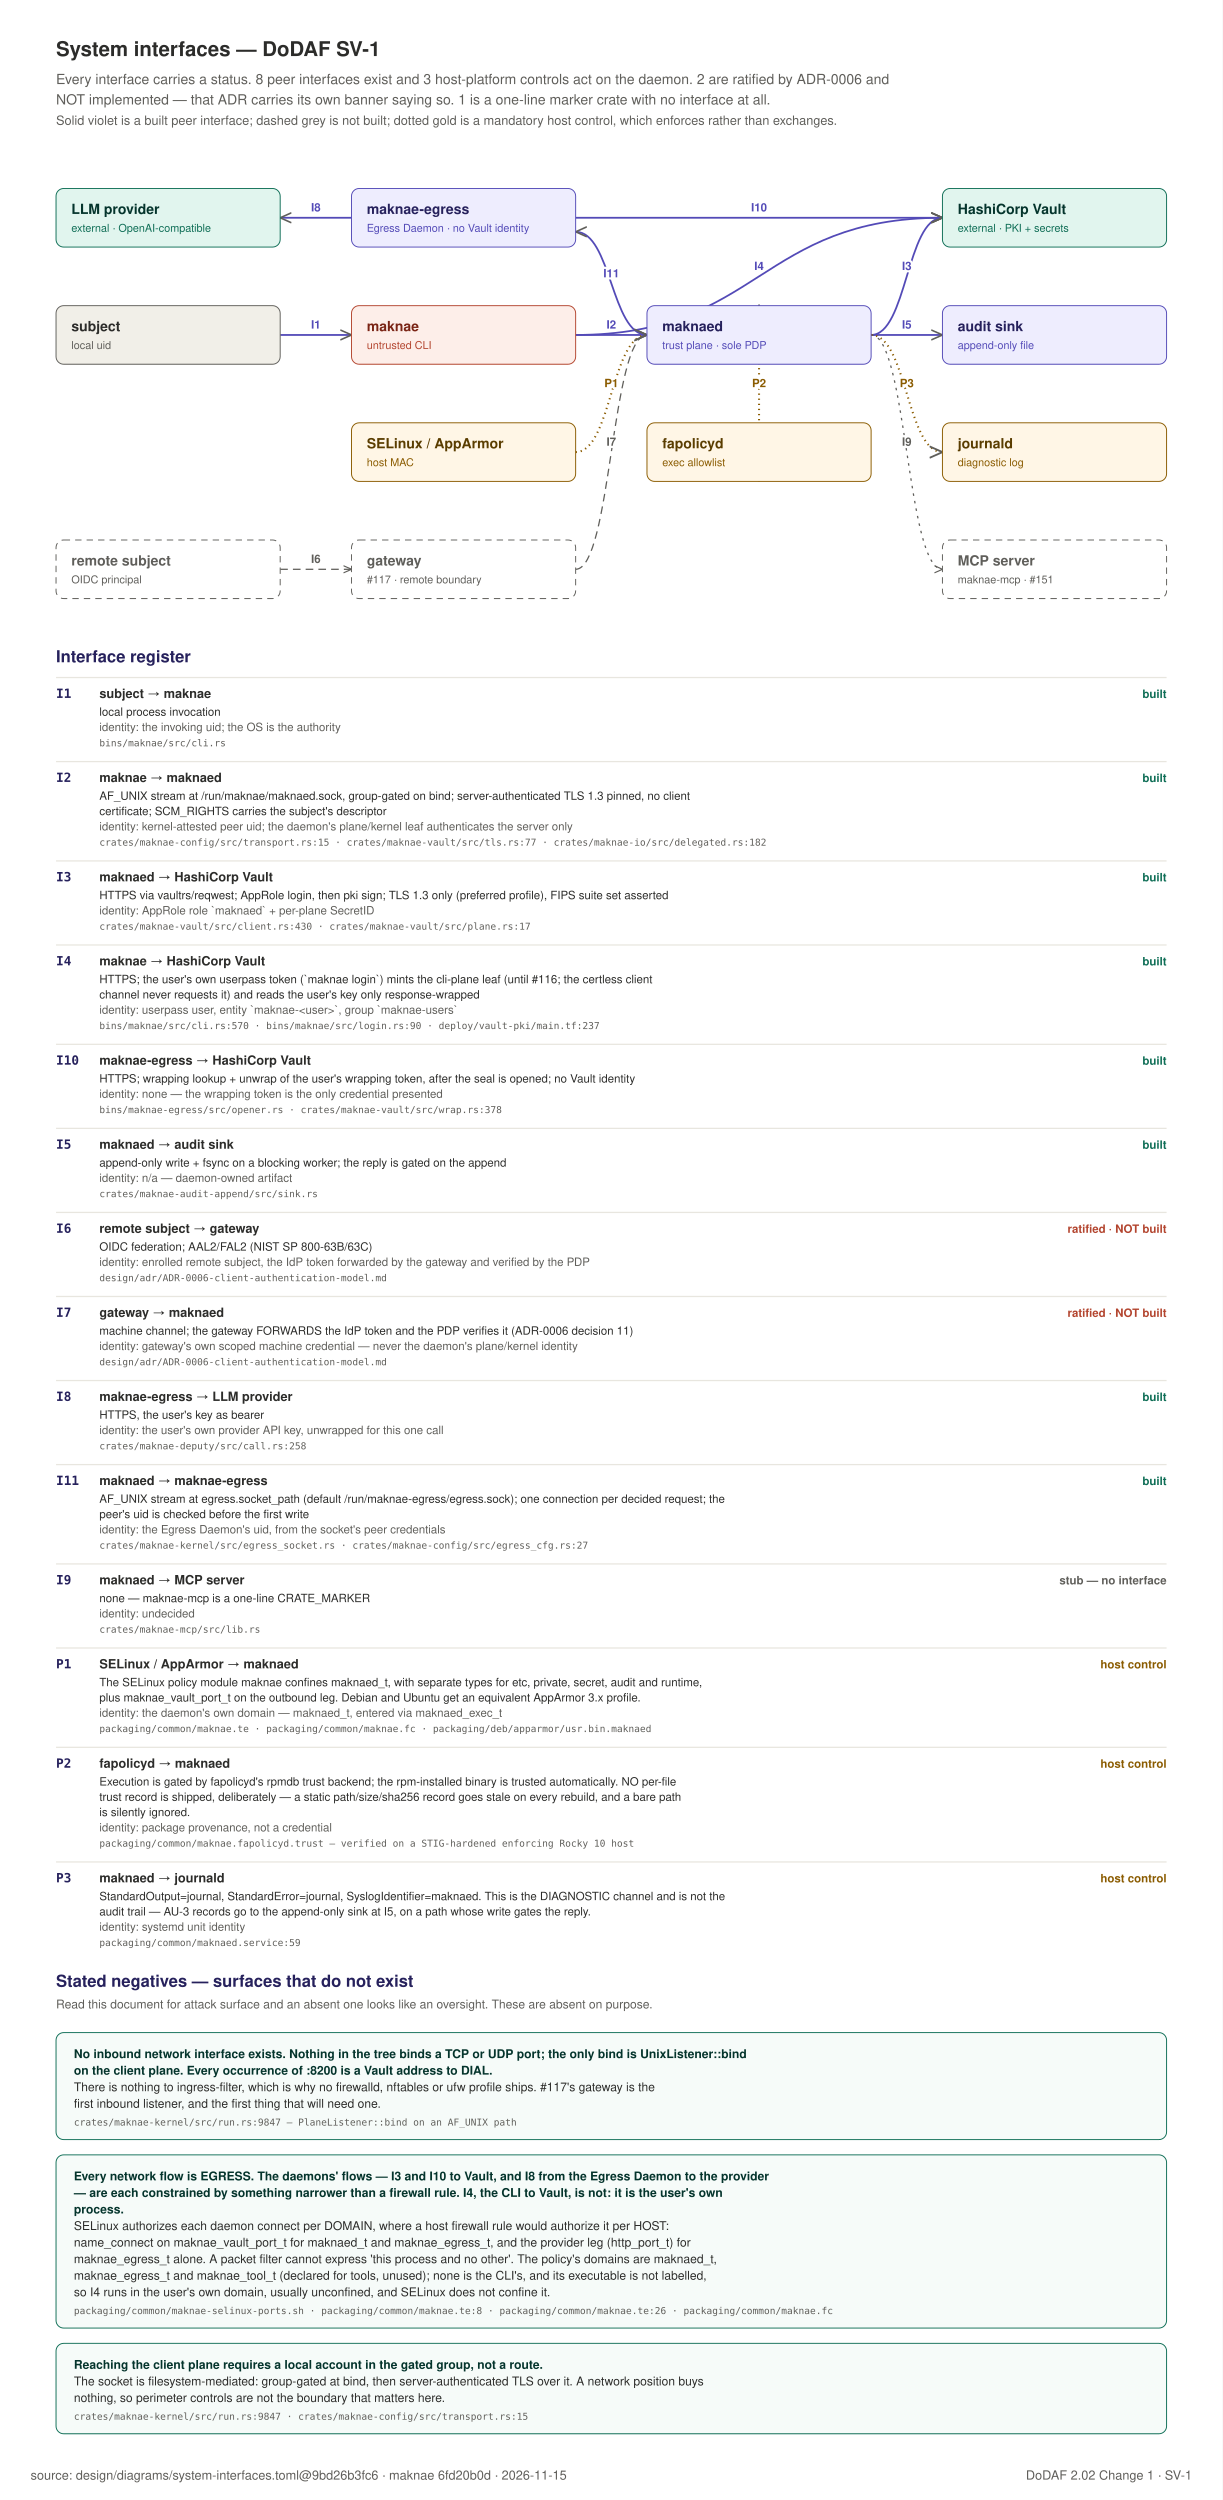
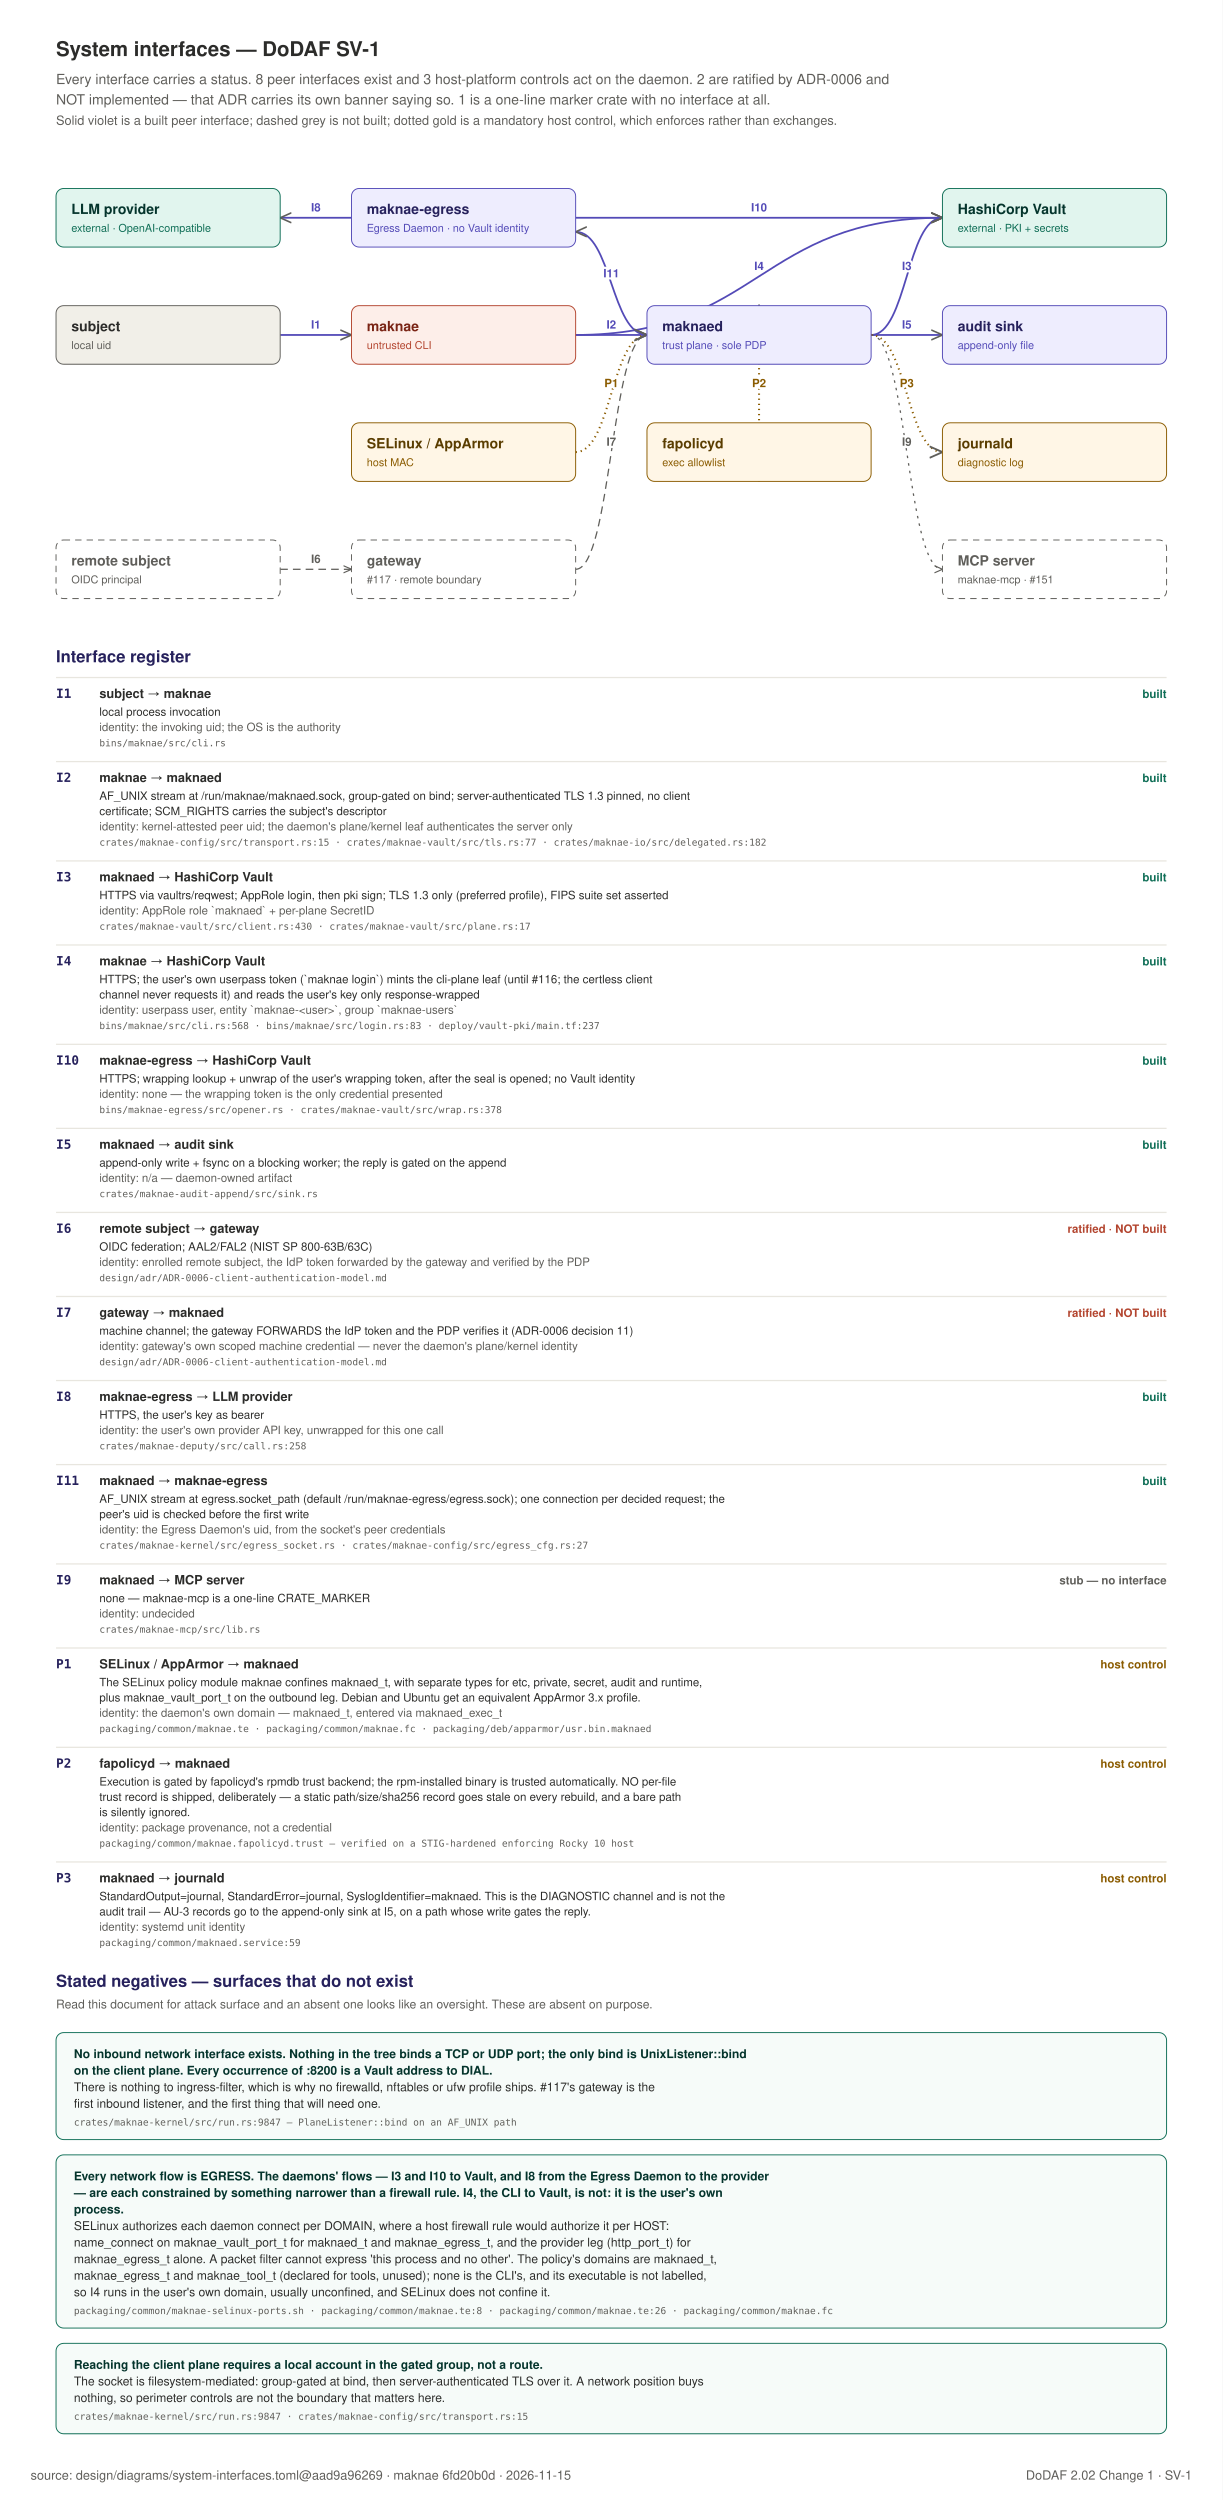
<svg xmlns="http://www.w3.org/2000/svg" width="960" height="1963" viewBox="0 0 960 1963" role="img">
  <rect x="0" y="0" width="960" height="1963" fill="#FFFFFF" />
  <text x="44" y="44" text-anchor="start" font-family="Helvetica, Arial, sans-serif" font-size="16" font-weight="600" fill="#2C2C2A">System interfaces — DoDAF SV-1</text>
  <text x="44" y="66" text-anchor="start" font-family="Helvetica, Arial, sans-serif" font-size="11" font-weight="400" fill="#5F5E5A">Every interface carries a status. 8 peer interfaces exist and 3 host-platform controls act on the daemon. 2 are ratified by ADR-0006 and</text>
  <text x="44" y="82" text-anchor="start" font-family="Helvetica, Arial, sans-serif" font-size="11" font-weight="400" fill="#5F5E5A">NOT implemented — that ADR carries its own banner saying so. 1 is a one-line marker crate with no interface at all.</text>
  <text x="44" y="98" text-anchor="start" font-family="Helvetica, Arial, sans-serif" font-size="10" font-weight="400" fill="#5F5E5A">Solid violet is a built peer interface; dashed grey is not built; dotted gold is a mandatory host control, which enforces rather than exchanges.</text>
  <defs>
    <marker id="if" viewBox="0 0 10 10" refX="9" refY="5" markerWidth="7" markerHeight="7" orient="auto-start-reverse">
      <path d="M 0 1 L 9 5 L 0 9" fill="none" stroke="#5F5E5A" stroke-width="1.3" />
    </marker>
  </defs>
  <path d="M 220 263 C 248 263 248 263 276 263" fill="none" stroke="#534AB7" stroke-width="1.4" marker-end="url(#if)" />
  <text x="248.0" y="258.0" text-anchor="middle" font-family="Helvetica, Arial, sans-serif" font-size="9" font-weight="700" fill="#534AB7" stroke="#FFFFFF" stroke-width="3.5" paint-order="stroke" stroke-linejoin="round">I1</text>
  <path d="M 452 263 C 480 263 480 263 508 263" fill="none" stroke="#534AB7" stroke-width="1.4" marker-end="url(#if)" />
  <text x="480.0" y="258.0" text-anchor="middle" font-family="Helvetica, Arial, sans-serif" font-size="9" font-weight="700" fill="#534AB7" stroke="#FFFFFF" stroke-width="3.5" paint-order="stroke" stroke-linejoin="round">I2</text>
  <path d="M 684 263 C 712 263 712 171 740 171" fill="none" stroke="#534AB7" stroke-width="1.4" marker-end="url(#if)" />
  <text x="712.0" y="212.0" text-anchor="middle" font-family="Helvetica, Arial, sans-serif" font-size="9" font-weight="700" fill="#534AB7" stroke="#FFFFFF" stroke-width="3.5" paint-order="stroke" stroke-linejoin="round">I3</text>
  <path d="M 452 263 C 596 263 596 171 740 171" fill="none" stroke="#534AB7" stroke-width="1.4" marker-end="url(#if)" />
  <text x="596.0" y="212.0" text-anchor="middle" font-family="Helvetica, Arial, sans-serif" font-size="9" font-weight="700" fill="#534AB7" stroke="#FFFFFF" stroke-width="3.5" paint-order="stroke" stroke-linejoin="round">I4</text>
  <path d="M 452 171 C 596 171 596 171 740 171" fill="none" stroke="#534AB7" stroke-width="1.4" marker-end="url(#if)" />
  <text x="596.0" y="166.0" text-anchor="middle" font-family="Helvetica, Arial, sans-serif" font-size="9" font-weight="700" fill="#534AB7" stroke="#FFFFFF" stroke-width="3.5" paint-order="stroke" stroke-linejoin="round">I10</text>
  <path d="M 684 263 C 712 263 712 263 740 263" fill="none" stroke="#534AB7" stroke-width="1.4" marker-end="url(#if)" />
  <text x="712.0" y="258.0" text-anchor="middle" font-family="Helvetica, Arial, sans-serif" font-size="9" font-weight="700" fill="#534AB7" stroke="#FFFFFF" stroke-width="3.5" paint-order="stroke" stroke-linejoin="round">I5</text>
  <path d="M 220 447 C 248 447 248 447 276 447" fill="none" stroke="#5F5E5A" stroke-width="1" stroke-dasharray="6 4" marker-end="url(#if)" />
  <text x="248.0" y="442.0" text-anchor="middle" font-family="Helvetica, Arial, sans-serif" font-size="9" font-weight="700" fill="#5F5E5A" stroke="#FFFFFF" stroke-width="3.5" paint-order="stroke" stroke-linejoin="round">I6</text>
  <path d="M 452 447 C 480 447 480 263 508 263" fill="none" stroke="#5F5E5A" stroke-width="1" stroke-dasharray="6 4" marker-end="url(#if)" />
  <text x="480.0" y="350.0" text-anchor="middle" font-family="Helvetica, Arial, sans-serif" font-size="9" font-weight="700" fill="#5F5E5A" stroke="#FFFFFF" stroke-width="3.5" paint-order="stroke" stroke-linejoin="round">I7</text>
  <path d="M 276 171 C 248 171 248 171 220 171" fill="none" stroke="#534AB7" stroke-width="1.4" marker-end="url(#if)" />
  <text x="248.0" y="166.0" text-anchor="middle" font-family="Helvetica, Arial, sans-serif" font-size="9" font-weight="700" fill="#534AB7" stroke="#FFFFFF" stroke-width="3.5" paint-order="stroke" stroke-linejoin="round">I8</text>
  <path d="M 508 263 C 480 263 480 182 452 182" fill="none" stroke="#534AB7" stroke-width="1.4" marker-end="url(#if)" />
  <text x="480.0" y="217.75" text-anchor="middle" font-family="Helvetica, Arial, sans-serif" font-size="9" font-weight="700" fill="#534AB7" stroke="#FFFFFF" stroke-width="3.5" paint-order="stroke" stroke-linejoin="round">I11</text>
  <path d="M 684 263 C 712 263 712 447 740 447" fill="none" stroke="#5F5E5A" stroke-width="1" stroke-dasharray="2 4" marker-end="url(#if)" />
  <text x="712.0" y="350.0" text-anchor="middle" font-family="Helvetica, Arial, sans-serif" font-size="9" font-weight="700" fill="#5F5E5A" stroke="#FFFFFF" stroke-width="3.5" paint-order="stroke" stroke-linejoin="round">I9</text>
  <path d="M 452 355 C 480 355 480 263 508 263" fill="none" stroke="#8A5B00" stroke-width="1.6" stroke-dasharray="1 3" marker-end="url(#if)" />
  <text x="480.0" y="304.0" text-anchor="middle" font-family="Helvetica, Arial, sans-serif" font-size="9" font-weight="700" fill="#8A5B00" stroke="#FFFFFF" stroke-width="3.5" paint-order="stroke" stroke-linejoin="round">P1</text>
  <path d="M 596 378 C 596 378 596 240 596 240" fill="none" stroke="#8A5B00" stroke-width="1.6" stroke-dasharray="1 3" marker-end="url(#if)" />
  <text x="596.0" y="304.0" text-anchor="middle" font-family="Helvetica, Arial, sans-serif" font-size="9" font-weight="700" fill="#8A5B00" stroke="#FFFFFF" stroke-width="3.5" paint-order="stroke" stroke-linejoin="round">P2</text>
  <path d="M 684 263 C 712 263 712 355 740 355" fill="none" stroke="#8A5B00" stroke-width="1.6" stroke-dasharray="1 3" marker-end="url(#if)" />
  <text x="712.0" y="304.0" text-anchor="middle" font-family="Helvetica, Arial, sans-serif" font-size="9" font-weight="700" fill="#8A5B00" stroke="#FFFFFF" stroke-width="3.5" paint-order="stroke" stroke-linejoin="round">P3</text>
  <rect x="44" y="240" width="176" height="46" rx="6" fill="#F1EFE8" stroke="#5F5E5A" stroke-width="0.75" />
  <text x="56" y="260" text-anchor="start" font-family="Helvetica, Arial, sans-serif" font-size="11" font-weight="600" fill="#2C2C2A">subject</text>
  <text x="56" y="274" text-anchor="start" font-family="Helvetica, Arial, sans-serif" font-size="8.5" font-weight="400" fill="#5F5E5A">local uid</text>
  <rect x="276" y="240" width="176" height="46" rx="6" fill="#FDEEE9" stroke="#B3452F" stroke-width="0.75" />
  <text x="288" y="260" text-anchor="start" font-family="Helvetica, Arial, sans-serif" font-size="11" font-weight="600" fill="#7A2415">maknae</text>
  <text x="288" y="274" text-anchor="start" font-family="Helvetica, Arial, sans-serif" font-size="8.5" font-weight="400" fill="#B3452F">untrusted CLI</text>
  <rect x="508" y="240" width="176" height="46" rx="6" fill="#EEEDFE" stroke="#534AB7" stroke-width="0.75" />
  <text x="520" y="260" text-anchor="start" font-family="Helvetica, Arial, sans-serif" font-size="11" font-weight="600" fill="#26215C">maknaed</text>
  <text x="520" y="274" text-anchor="start" font-family="Helvetica, Arial, sans-serif" font-size="8.5" font-weight="400" fill="#534AB7">trust plane · sole PDP</text>
  <rect x="740" y="148" width="176" height="46" rx="6" fill="#E1F5EE" stroke="#0F6E56" stroke-width="0.75" />
  <text x="752" y="168" text-anchor="start" font-family="Helvetica, Arial, sans-serif" font-size="11" font-weight="600" fill="#04342C">HashiCorp Vault</text>
  <text x="752" y="182" text-anchor="start" font-family="Helvetica, Arial, sans-serif" font-size="8.5" font-weight="400" fill="#0F6E56">external · PKI + secrets</text>
  <rect x="276" y="148" width="176" height="46" rx="6" fill="#EEEDFE" stroke="#534AB7" stroke-width="0.75" />
  <text x="288" y="168" text-anchor="start" font-family="Helvetica, Arial, sans-serif" font-size="11" font-weight="600" fill="#26215C">maknae-egress</text>
  <text x="288" y="182" text-anchor="start" font-family="Helvetica, Arial, sans-serif" font-size="8.5" font-weight="400" fill="#534AB7">Egress Daemon · no Vault identity</text>
  <rect x="740" y="240" width="176" height="46" rx="6" fill="#EEEDFE" stroke="#534AB7" stroke-width="0.75" />
  <text x="752" y="260" text-anchor="start" font-family="Helvetica, Arial, sans-serif" font-size="11" font-weight="600" fill="#26215C">audit sink</text>
  <text x="752" y="274" text-anchor="start" font-family="Helvetica, Arial, sans-serif" font-size="8.5" font-weight="400" fill="#534AB7">append-only file</text>
  <rect x="276" y="424" width="176" height="46" rx="6" fill="#FFFFFF" stroke="#5F5E5A" stroke-width="0.75" stroke-dasharray="5 4" />
  <text x="288" y="444" text-anchor="start" font-family="Helvetica, Arial, sans-serif" font-size="11" font-weight="600" fill="#5F5E5A">gateway</text>
  <text x="288" y="458" text-anchor="start" font-family="Helvetica, Arial, sans-serif" font-size="8.5" font-weight="400" fill="#5F5E5A">#117 · remote boundary</text>
  <rect x="44" y="424" width="176" height="46" rx="6" fill="#FFFFFF" stroke="#5F5E5A" stroke-width="0.75" stroke-dasharray="5 4" />
  <text x="56" y="444" text-anchor="start" font-family="Helvetica, Arial, sans-serif" font-size="11" font-weight="600" fill="#5F5E5A">remote subject</text>
  <text x="56" y="458" text-anchor="start" font-family="Helvetica, Arial, sans-serif" font-size="8.5" font-weight="400" fill="#5F5E5A">OIDC principal</text>
  <rect x="44" y="148" width="176" height="46" rx="6" fill="#E1F5EE" stroke="#0F6E56" stroke-width="0.75" />
  <text x="56" y="168" text-anchor="start" font-family="Helvetica, Arial, sans-serif" font-size="11" font-weight="600" fill="#04342C">LLM provider</text>
  <text x="56" y="182" text-anchor="start" font-family="Helvetica, Arial, sans-serif" font-size="8.5" font-weight="400" fill="#0F6E56">external · OpenAI-compatible</text>
  <rect x="740" y="424" width="176" height="46" rx="6" fill="#FFFFFF" stroke="#5F5E5A" stroke-width="0.75" stroke-dasharray="5 4" />
  <text x="752" y="444" text-anchor="start" font-family="Helvetica, Arial, sans-serif" font-size="11" font-weight="600" fill="#5F5E5A">MCP server</text>
  <text x="752" y="458" text-anchor="start" font-family="Helvetica, Arial, sans-serif" font-size="8.5" font-weight="400" fill="#5F5E5A">maknae-mcp · #151</text>
  <rect x="276" y="332" width="176" height="46" rx="6" fill="#FFF6E6" stroke="#8A5B00" stroke-width="0.75" />
  <text x="288" y="352" text-anchor="start" font-family="Helvetica, Arial, sans-serif" font-size="11" font-weight="600" fill="#5A3D00">SELinux / AppArmor</text>
  <text x="288" y="366" text-anchor="start" font-family="Helvetica, Arial, sans-serif" font-size="8.5" font-weight="400" fill="#8A5B00">host MAC</text>
  <rect x="508" y="332" width="176" height="46" rx="6" fill="#FFF6E6" stroke="#8A5B00" stroke-width="0.75" />
  <text x="520" y="352" text-anchor="start" font-family="Helvetica, Arial, sans-serif" font-size="11" font-weight="600" fill="#5A3D00">fapolicyd</text>
  <text x="520" y="366" text-anchor="start" font-family="Helvetica, Arial, sans-serif" font-size="8.5" font-weight="400" fill="#8A5B00">exec allowlist</text>
  <rect x="740" y="332" width="176" height="46" rx="6" fill="#FFF6E6" stroke="#8A5B00" stroke-width="0.75" />
  <text x="752" y="352" text-anchor="start" font-family="Helvetica, Arial, sans-serif" font-size="11" font-weight="600" fill="#5A3D00">journald</text>
  <text x="752" y="366" text-anchor="start" font-family="Helvetica, Arial, sans-serif" font-size="8.5" font-weight="400" fill="#8A5B00">diagnostic log</text>
  <text x="44" y="520" text-anchor="start" font-family="Helvetica, Arial, sans-serif" font-size="13" font-weight="600" fill="#26215C">Interface register</text>
  <line x1="44" y1="532" x2="916" y2="532" stroke="#E8E6DF" stroke-width="1" />
  <text x="44" y="548" text-anchor="start" font-family="ui-monospace, SFMono-Regular, Menlo, monospace" font-size="10" font-weight="700" fill="#26215C">I1</text>
  <text x="78" y="548" text-anchor="start" font-family="Helvetica, Arial, sans-serif" font-size="10" font-weight="600" fill="#2C2C2A">subject  →  maknae</text>
  <text x="916" y="548" text-anchor="end" font-family="Helvetica, Arial, sans-serif" font-size="9" font-weight="700" fill="#0F6E56">built</text>
  <text x="78" y="562" text-anchor="start" font-family="Helvetica, Arial, sans-serif" font-size="9" font-weight="400" fill="#2C2C2A">local process invocation</text>
  <text x="78" y="574" text-anchor="start" font-family="Helvetica, Arial, sans-serif" font-size="9" font-weight="400" fill="#5F5E5A">identity: the invoking uid; the OS is the authority</text>
  <text x="78" y="586" text-anchor="start" font-family="ui-monospace, SFMono-Regular, Menlo, monospace" font-size="7.5" font-weight="400" fill="#5F5E5A">bins/maknae/src/cli.rs</text>
  <line x1="44" y1="598" x2="916" y2="598" stroke="#E8E6DF" stroke-width="1" />
  <text x="44" y="614" text-anchor="start" font-family="ui-monospace, SFMono-Regular, Menlo, monospace" font-size="10" font-weight="700" fill="#26215C">I2</text>
  <text x="78" y="614" text-anchor="start" font-family="Helvetica, Arial, sans-serif" font-size="10" font-weight="600" fill="#2C2C2A">maknae  →  maknaed</text>
  <text x="916" y="614" text-anchor="end" font-family="Helvetica, Arial, sans-serif" font-size="9" font-weight="700" fill="#0F6E56">built</text>
  <text x="78" y="628" text-anchor="start" font-family="Helvetica, Arial, sans-serif" font-size="9" font-weight="400" fill="#2C2C2A">AF_UNIX stream at /run/maknae/maknaed.sock, group-gated on bind; server-authenticated TLS 1.3 pinned, no client</text>
  <text x="78" y="640" text-anchor="start" font-family="Helvetica, Arial, sans-serif" font-size="9" font-weight="400" fill="#2C2C2A">certificate; SCM_RIGHTS carries the subject's descriptor</text>
  <text x="78" y="652" text-anchor="start" font-family="Helvetica, Arial, sans-serif" font-size="9" font-weight="400" fill="#5F5E5A">identity: kernel-attested peer uid; the daemon's plane/kernel leaf authenticates the server only</text>
  <text x="78" y="664" text-anchor="start" font-family="ui-monospace, SFMono-Regular, Menlo, monospace" font-size="7.5" font-weight="400" fill="#5F5E5A">crates/maknae-config/src/transport.rs:15 · crates/maknae-vault/src/tls.rs:77 · crates/maknae-io/src/delegated.rs:182</text>
  <line x1="44" y1="676" x2="916" y2="676" stroke="#E8E6DF" stroke-width="1" />
  <text x="44" y="692" text-anchor="start" font-family="ui-monospace, SFMono-Regular, Menlo, monospace" font-size="10" font-weight="700" fill="#26215C">I3</text>
  <text x="78" y="692" text-anchor="start" font-family="Helvetica, Arial, sans-serif" font-size="10" font-weight="600" fill="#2C2C2A">maknaed  →  HashiCorp Vault</text>
  <text x="916" y="692" text-anchor="end" font-family="Helvetica, Arial, sans-serif" font-size="9" font-weight="700" fill="#0F6E56">built</text>
  <text x="78" y="706" text-anchor="start" font-family="Helvetica, Arial, sans-serif" font-size="9" font-weight="400" fill="#2C2C2A">HTTPS via vaultrs/reqwest; AppRole login, then pki sign; TLS 1.3 only (preferred profile), FIPS suite set asserted</text>
  <text x="78" y="718" text-anchor="start" font-family="Helvetica, Arial, sans-serif" font-size="9" font-weight="400" fill="#5F5E5A">identity: AppRole role `maknaed` + per-plane SecretID</text>
  <text x="78" y="730" text-anchor="start" font-family="ui-monospace, SFMono-Regular, Menlo, monospace" font-size="7.5" font-weight="400" fill="#5F5E5A">crates/maknae-vault/src/client.rs:430 · crates/maknae-vault/src/plane.rs:17</text>
  <line x1="44" y1="742" x2="916" y2="742" stroke="#E8E6DF" stroke-width="1" />
  <text x="44" y="758" text-anchor="start" font-family="ui-monospace, SFMono-Regular, Menlo, monospace" font-size="10" font-weight="700" fill="#26215C">I4</text>
  <text x="78" y="758" text-anchor="start" font-family="Helvetica, Arial, sans-serif" font-size="10" font-weight="600" fill="#2C2C2A">maknae  →  HashiCorp Vault</text>
  <text x="916" y="758" text-anchor="end" font-family="Helvetica, Arial, sans-serif" font-size="9" font-weight="700" fill="#0F6E56">built</text>
  <text x="78" y="772" text-anchor="start" font-family="Helvetica, Arial, sans-serif" font-size="9" font-weight="400" fill="#2C2C2A">HTTPS; the user's own userpass token (`maknae login`) mints the cli-plane leaf (until #116; the certless client</text>
  <text x="78" y="784" text-anchor="start" font-family="Helvetica, Arial, sans-serif" font-size="9" font-weight="400" fill="#2C2C2A">channel never requests it) and reads the user's key only response-wrapped</text>
  <text x="78" y="796" text-anchor="start" font-family="Helvetica, Arial, sans-serif" font-size="9" font-weight="400" fill="#5F5E5A">identity: userpass user, entity `maknae-&lt;user&gt;`, group `maknae-users`</text>
-   <text x="78" y="808" text-anchor="start" font-family="ui-monospace, SFMono-Regular, Menlo, monospace" font-size="7.5" font-weight="400" fill="#5F5E5A">bins/maknae/src/cli.rs:570 · bins/maknae/src/login.rs:90 · deploy/vault-pki/main.tf:237</text>
+   <text x="78" y="808" text-anchor="start" font-family="ui-monospace, SFMono-Regular, Menlo, monospace" font-size="7.5" font-weight="400" fill="#5F5E5A">bins/maknae/src/cli.rs:568 · bins/maknae/src/login.rs:83 · deploy/vault-pki/main.tf:237</text>
  <line x1="44" y1="820" x2="916" y2="820" stroke="#E8E6DF" stroke-width="1" />
  <text x="44" y="836" text-anchor="start" font-family="ui-monospace, SFMono-Regular, Menlo, monospace" font-size="10" font-weight="700" fill="#26215C">I10</text>
  <text x="78" y="836" text-anchor="start" font-family="Helvetica, Arial, sans-serif" font-size="10" font-weight="600" fill="#2C2C2A">maknae-egress  →  HashiCorp Vault</text>
  <text x="916" y="836" text-anchor="end" font-family="Helvetica, Arial, sans-serif" font-size="9" font-weight="700" fill="#0F6E56">built</text>
  <text x="78" y="850" text-anchor="start" font-family="Helvetica, Arial, sans-serif" font-size="9" font-weight="400" fill="#2C2C2A">HTTPS; wrapping lookup + unwrap of the user's wrapping token, after the seal is opened; no Vault identity</text>
  <text x="78" y="862" text-anchor="start" font-family="Helvetica, Arial, sans-serif" font-size="9" font-weight="400" fill="#5F5E5A">identity: none — the wrapping token is the only credential presented</text>
  <text x="78" y="874" text-anchor="start" font-family="ui-monospace, SFMono-Regular, Menlo, monospace" font-size="7.5" font-weight="400" fill="#5F5E5A">bins/maknae-egress/src/opener.rs · crates/maknae-vault/src/wrap.rs:378</text>
  <line x1="44" y1="886" x2="916" y2="886" stroke="#E8E6DF" stroke-width="1" />
  <text x="44" y="902" text-anchor="start" font-family="ui-monospace, SFMono-Regular, Menlo, monospace" font-size="10" font-weight="700" fill="#26215C">I5</text>
  <text x="78" y="902" text-anchor="start" font-family="Helvetica, Arial, sans-serif" font-size="10" font-weight="600" fill="#2C2C2A">maknaed  →  audit sink</text>
  <text x="916" y="902" text-anchor="end" font-family="Helvetica, Arial, sans-serif" font-size="9" font-weight="700" fill="#0F6E56">built</text>
  <text x="78" y="916" text-anchor="start" font-family="Helvetica, Arial, sans-serif" font-size="9" font-weight="400" fill="#2C2C2A">append-only write + fsync on a blocking worker; the reply is gated on the append</text>
  <text x="78" y="928" text-anchor="start" font-family="Helvetica, Arial, sans-serif" font-size="9" font-weight="400" fill="#5F5E5A">identity: n/a — daemon-owned artifact</text>
  <text x="78" y="940" text-anchor="start" font-family="ui-monospace, SFMono-Regular, Menlo, monospace" font-size="7.5" font-weight="400" fill="#5F5E5A">crates/maknae-audit-append/src/sink.rs</text>
  <line x1="44" y1="952" x2="916" y2="952" stroke="#E8E6DF" stroke-width="1" />
  <text x="44" y="968" text-anchor="start" font-family="ui-monospace, SFMono-Regular, Menlo, monospace" font-size="10" font-weight="700" fill="#26215C">I6</text>
  <text x="78" y="968" text-anchor="start" font-family="Helvetica, Arial, sans-serif" font-size="10" font-weight="600" fill="#2C2C2A">remote subject  →  gateway</text>
  <text x="916" y="968" text-anchor="end" font-family="Helvetica, Arial, sans-serif" font-size="9" font-weight="700" fill="#B3452F">ratified · NOT built</text>
  <text x="78" y="982" text-anchor="start" font-family="Helvetica, Arial, sans-serif" font-size="9" font-weight="400" fill="#2C2C2A">OIDC federation; AAL2/FAL2 (NIST SP 800-63B/63C)</text>
  <text x="78" y="994" text-anchor="start" font-family="Helvetica, Arial, sans-serif" font-size="9" font-weight="400" fill="#5F5E5A">identity: enrolled remote subject, the IdP token forwarded by the gateway and verified by the PDP</text>
  <text x="78" y="1006" text-anchor="start" font-family="ui-monospace, SFMono-Regular, Menlo, monospace" font-size="7.5" font-weight="400" fill="#5F5E5A">design/adr/ADR-0006-client-authentication-model.md</text>
  <line x1="44" y1="1018" x2="916" y2="1018" stroke="#E8E6DF" stroke-width="1" />
  <text x="44" y="1034" text-anchor="start" font-family="ui-monospace, SFMono-Regular, Menlo, monospace" font-size="10" font-weight="700" fill="#26215C">I7</text>
  <text x="78" y="1034" text-anchor="start" font-family="Helvetica, Arial, sans-serif" font-size="10" font-weight="600" fill="#2C2C2A">gateway  →  maknaed</text>
  <text x="916" y="1034" text-anchor="end" font-family="Helvetica, Arial, sans-serif" font-size="9" font-weight="700" fill="#B3452F">ratified · NOT built</text>
  <text x="78" y="1048" text-anchor="start" font-family="Helvetica, Arial, sans-serif" font-size="9" font-weight="400" fill="#2C2C2A">machine channel; the gateway FORWARDS the IdP token and the PDP verifies it (ADR-0006 decision 11)</text>
  <text x="78" y="1060" text-anchor="start" font-family="Helvetica, Arial, sans-serif" font-size="9" font-weight="400" fill="#5F5E5A">identity: gateway's own scoped machine credential — never the daemon's plane/kernel identity</text>
  <text x="78" y="1072" text-anchor="start" font-family="ui-monospace, SFMono-Regular, Menlo, monospace" font-size="7.5" font-weight="400" fill="#5F5E5A">design/adr/ADR-0006-client-authentication-model.md</text>
  <line x1="44" y1="1084" x2="916" y2="1084" stroke="#E8E6DF" stroke-width="1" />
  <text x="44" y="1100" text-anchor="start" font-family="ui-monospace, SFMono-Regular, Menlo, monospace" font-size="10" font-weight="700" fill="#26215C">I8</text>
  <text x="78" y="1100" text-anchor="start" font-family="Helvetica, Arial, sans-serif" font-size="10" font-weight="600" fill="#2C2C2A">maknae-egress  →  LLM provider</text>
  <text x="916" y="1100" text-anchor="end" font-family="Helvetica, Arial, sans-serif" font-size="9" font-weight="700" fill="#0F6E56">built</text>
  <text x="78" y="1114" text-anchor="start" font-family="Helvetica, Arial, sans-serif" font-size="9" font-weight="400" fill="#2C2C2A">HTTPS, the user's key as bearer</text>
  <text x="78" y="1126" text-anchor="start" font-family="Helvetica, Arial, sans-serif" font-size="9" font-weight="400" fill="#5F5E5A">identity: the user's own provider API key, unwrapped for this one call</text>
  <text x="78" y="1138" text-anchor="start" font-family="ui-monospace, SFMono-Regular, Menlo, monospace" font-size="7.5" font-weight="400" fill="#5F5E5A">crates/maknae-deputy/src/call.rs:258</text>
  <line x1="44" y1="1150" x2="916" y2="1150" stroke="#E8E6DF" stroke-width="1" />
  <text x="44" y="1166" text-anchor="start" font-family="ui-monospace, SFMono-Regular, Menlo, monospace" font-size="10" font-weight="700" fill="#26215C">I11</text>
  <text x="78" y="1166" text-anchor="start" font-family="Helvetica, Arial, sans-serif" font-size="10" font-weight="600" fill="#2C2C2A">maknaed  →  maknae-egress</text>
  <text x="916" y="1166" text-anchor="end" font-family="Helvetica, Arial, sans-serif" font-size="9" font-weight="700" fill="#0F6E56">built</text>
  <text x="78" y="1180" text-anchor="start" font-family="Helvetica, Arial, sans-serif" font-size="9" font-weight="400" fill="#2C2C2A">AF_UNIX stream at egress.socket_path (default /run/maknae-egress/egress.sock); one connection per decided request; the</text>
  <text x="78" y="1192" text-anchor="start" font-family="Helvetica, Arial, sans-serif" font-size="9" font-weight="400" fill="#2C2C2A">peer's uid is checked before the first write</text>
  <text x="78" y="1204" text-anchor="start" font-family="Helvetica, Arial, sans-serif" font-size="9" font-weight="400" fill="#5F5E5A">identity: the Egress Daemon's uid, from the socket's peer credentials</text>
  <text x="78" y="1216" text-anchor="start" font-family="ui-monospace, SFMono-Regular, Menlo, monospace" font-size="7.5" font-weight="400" fill="#5F5E5A">crates/maknae-kernel/src/egress_socket.rs · crates/maknae-config/src/egress_cfg.rs:27</text>
  <line x1="44" y1="1228" x2="916" y2="1228" stroke="#E8E6DF" stroke-width="1" />
  <text x="44" y="1244" text-anchor="start" font-family="ui-monospace, SFMono-Regular, Menlo, monospace" font-size="10" font-weight="700" fill="#26215C">I9</text>
  <text x="78" y="1244" text-anchor="start" font-family="Helvetica, Arial, sans-serif" font-size="10" font-weight="600" fill="#2C2C2A">maknaed  →  MCP server</text>
  <text x="916" y="1244" text-anchor="end" font-family="Helvetica, Arial, sans-serif" font-size="9" font-weight="700" fill="#5F5E5A">stub — no interface</text>
  <text x="78" y="1258" text-anchor="start" font-family="Helvetica, Arial, sans-serif" font-size="9" font-weight="400" fill="#2C2C2A">none — maknae-mcp is a one-line CRATE_MARKER</text>
  <text x="78" y="1270" text-anchor="start" font-family="Helvetica, Arial, sans-serif" font-size="9" font-weight="400" fill="#5F5E5A">identity: undecided</text>
  <text x="78" y="1282" text-anchor="start" font-family="ui-monospace, SFMono-Regular, Menlo, monospace" font-size="7.5" font-weight="400" fill="#5F5E5A">crates/maknae-mcp/src/lib.rs</text>
  <line x1="44" y1="1294" x2="916" y2="1294" stroke="#E8E6DF" stroke-width="1" />
  <text x="44" y="1310" text-anchor="start" font-family="ui-monospace, SFMono-Regular, Menlo, monospace" font-size="10" font-weight="700" fill="#26215C">P1</text>
  <text x="78" y="1310" text-anchor="start" font-family="Helvetica, Arial, sans-serif" font-size="10" font-weight="600" fill="#2C2C2A">SELinux / AppArmor  →  maknaed</text>
  <text x="916" y="1310" text-anchor="end" font-family="Helvetica, Arial, sans-serif" font-size="9" font-weight="700" fill="#8A5B00">host control</text>
  <text x="78" y="1324" text-anchor="start" font-family="Helvetica, Arial, sans-serif" font-size="9" font-weight="400" fill="#2C2C2A">The SELinux policy module maknae confines maknaed_t, with separate types for etc, private, secret, audit and runtime,</text>
  <text x="78" y="1336" text-anchor="start" font-family="Helvetica, Arial, sans-serif" font-size="9" font-weight="400" fill="#2C2C2A">plus maknae_vault_port_t on the outbound leg. Debian and Ubuntu get an equivalent AppArmor 3.x profile.</text>
  <text x="78" y="1348" text-anchor="start" font-family="Helvetica, Arial, sans-serif" font-size="9" font-weight="400" fill="#5F5E5A">identity: the daemon's own domain — maknaed_t, entered via maknaed_exec_t</text>
  <text x="78" y="1360" text-anchor="start" font-family="ui-monospace, SFMono-Regular, Menlo, monospace" font-size="7.5" font-weight="400" fill="#5F5E5A">packaging/common/maknae.te · packaging/common/maknae.fc · packaging/deb/apparmor/usr.bin.maknaed</text>
  <line x1="44" y1="1372" x2="916" y2="1372" stroke="#E8E6DF" stroke-width="1" />
  <text x="44" y="1388" text-anchor="start" font-family="ui-monospace, SFMono-Regular, Menlo, monospace" font-size="10" font-weight="700" fill="#26215C">P2</text>
  <text x="78" y="1388" text-anchor="start" font-family="Helvetica, Arial, sans-serif" font-size="10" font-weight="600" fill="#2C2C2A">fapolicyd  →  maknaed</text>
  <text x="916" y="1388" text-anchor="end" font-family="Helvetica, Arial, sans-serif" font-size="9" font-weight="700" fill="#8A5B00">host control</text>
  <text x="78" y="1402" text-anchor="start" font-family="Helvetica, Arial, sans-serif" font-size="9" font-weight="400" fill="#2C2C2A">Execution is gated by fapolicyd's rpmdb trust backend; the rpm-installed binary is trusted automatically. NO per-file</text>
  <text x="78" y="1414" text-anchor="start" font-family="Helvetica, Arial, sans-serif" font-size="9" font-weight="400" fill="#2C2C2A">trust record is shipped, deliberately — a static path/size/sha256 record goes stale on every rebuild, and a bare path</text>
  <text x="78" y="1426" text-anchor="start" font-family="Helvetica, Arial, sans-serif" font-size="9" font-weight="400" fill="#2C2C2A">is silently ignored.</text>
  <text x="78" y="1438" text-anchor="start" font-family="Helvetica, Arial, sans-serif" font-size="9" font-weight="400" fill="#5F5E5A">identity: package provenance, not a credential</text>
  <text x="78" y="1450" text-anchor="start" font-family="ui-monospace, SFMono-Regular, Menlo, monospace" font-size="7.5" font-weight="400" fill="#5F5E5A">packaging/common/maknae.fapolicyd.trust — verified on a STIG-hardened enforcing Rocky 10 host</text>
  <line x1="44" y1="1462" x2="916" y2="1462" stroke="#E8E6DF" stroke-width="1" />
  <text x="44" y="1478" text-anchor="start" font-family="ui-monospace, SFMono-Regular, Menlo, monospace" font-size="10" font-weight="700" fill="#26215C">P3</text>
  <text x="78" y="1478" text-anchor="start" font-family="Helvetica, Arial, sans-serif" font-size="10" font-weight="600" fill="#2C2C2A">maknaed  →  journald</text>
  <text x="916" y="1478" text-anchor="end" font-family="Helvetica, Arial, sans-serif" font-size="9" font-weight="700" fill="#8A5B00">host control</text>
  <text x="78" y="1492" text-anchor="start" font-family="Helvetica, Arial, sans-serif" font-size="9" font-weight="400" fill="#2C2C2A">StandardOutput=journal, StandardError=journal, SyslogIdentifier=maknaed. This is the DIAGNOSTIC channel and is not the</text>
  <text x="78" y="1504" text-anchor="start" font-family="Helvetica, Arial, sans-serif" font-size="9" font-weight="400" fill="#2C2C2A">audit trail — AU-3 records go to the append-only sink at I5, on a path whose write gates the reply.</text>
  <text x="78" y="1516" text-anchor="start" font-family="Helvetica, Arial, sans-serif" font-size="9" font-weight="400" fill="#5F5E5A">identity: systemd unit identity</text>
  <text x="78" y="1528" text-anchor="start" font-family="ui-monospace, SFMono-Regular, Menlo, monospace" font-size="7.5" font-weight="400" fill="#5F5E5A">packaging/common/maknaed.service:59</text>
  <text x="44" y="1560" text-anchor="start" font-family="Helvetica, Arial, sans-serif" font-size="13" font-weight="600" fill="#26215C">Stated negatives — surfaces that do not exist</text>
  <text x="44" y="1577" text-anchor="start" font-family="Helvetica, Arial, sans-serif" font-size="9.5" font-weight="400" fill="#5F5E5A">Read this document for attack surface and an absent one looks like an oversight. These are absent on purpose.</text>
  <rect x="44" y="1596" width="872" height="84" rx="6" fill="#F6FBF9" stroke="#0F6E56" stroke-width="0.75" />
  <text x="58" y="1616" text-anchor="start" font-family="Helvetica, Arial, sans-serif" font-size="9.5" font-weight="600" fill="#04342C">No inbound network interface exists. Nothing in the tree binds a TCP or UDP port; the only bind is UnixListener::bind</text>
  <text x="58" y="1629" text-anchor="start" font-family="Helvetica, Arial, sans-serif" font-size="9.5" font-weight="600" fill="#04342C">on the client plane. Every occurrence of :8200 is a Vault address to DIAL.</text>
  <text x="58" y="1642" text-anchor="start" font-family="Helvetica, Arial, sans-serif" font-size="9.5" font-weight="400" fill="#2C2C2A">There is nothing to ingress-filter, which is why no firewalld, nftables or ufw profile ships. #117's gateway is the</text>
  <text x="58" y="1655" text-anchor="start" font-family="Helvetica, Arial, sans-serif" font-size="9.5" font-weight="400" fill="#2C2C2A">first inbound listener, and the first thing that will need one.</text>
  <text x="58" y="1669" text-anchor="start" font-family="ui-monospace, SFMono-Regular, Menlo, monospace" font-size="7.5" font-weight="400" fill="#5F5E5A">crates/maknae-kernel/src/run.rs:9847 — PlaneListener::bind on an AF_UNIX path</text>
  <rect x="44" y="1692" width="872" height="136" rx="6" fill="#F6FBF9" stroke="#0F6E56" stroke-width="0.75" />
  <text x="58" y="1712" text-anchor="start" font-family="Helvetica, Arial, sans-serif" font-size="9.5" font-weight="600" fill="#04342C">Every network flow is EGRESS. The daemons' flows — I3 and I10 to Vault, and I8 from the Egress Daemon to the provider</text>
  <text x="58" y="1725" text-anchor="start" font-family="Helvetica, Arial, sans-serif" font-size="9.5" font-weight="600" fill="#04342C">— are each constrained by something narrower than a firewall rule. I4, the CLI to Vault, is not: it is the user's own</text>
  <text x="58" y="1738" text-anchor="start" font-family="Helvetica, Arial, sans-serif" font-size="9.5" font-weight="600" fill="#04342C">process.</text>
  <text x="58" y="1751" text-anchor="start" font-family="Helvetica, Arial, sans-serif" font-size="9.5" font-weight="400" fill="#2C2C2A">SELinux authorizes each daemon connect per DOMAIN, where a host firewall rule would authorize it per HOST:</text>
  <text x="58" y="1764" text-anchor="start" font-family="Helvetica, Arial, sans-serif" font-size="9.5" font-weight="400" fill="#2C2C2A">name_connect on maknae_vault_port_t for maknaed_t and maknae_egress_t, and the provider leg (http_port_t) for</text>
  <text x="58" y="1777" text-anchor="start" font-family="Helvetica, Arial, sans-serif" font-size="9.5" font-weight="400" fill="#2C2C2A">maknae_egress_t alone. A packet filter cannot express 'this process and no other'. The policy's domains are maknaed_t,</text>
  <text x="58" y="1790" text-anchor="start" font-family="Helvetica, Arial, sans-serif" font-size="9.5" font-weight="400" fill="#2C2C2A">maknae_egress_t and maknae_tool_t (declared for tools, unused); none is the CLI's, and its executable is not labelled,</text>
  <text x="58" y="1803" text-anchor="start" font-family="Helvetica, Arial, sans-serif" font-size="9.5" font-weight="400" fill="#2C2C2A">so I4 runs in the user's own domain, usually unconfined, and SELinux does not confine it.</text>
  <text x="58" y="1817" text-anchor="start" font-family="ui-monospace, SFMono-Regular, Menlo, monospace" font-size="7.5" font-weight="400" fill="#5F5E5A">packaging/common/maknae-selinux-ports.sh · packaging/common/maknae.te:8 · packaging/common/maknae.te:26 · packaging/common/maknae.fc</text>
  <rect x="44" y="1840" width="872" height="71" rx="6" fill="#F6FBF9" stroke="#0F6E56" stroke-width="0.75" />
  <text x="58" y="1860" text-anchor="start" font-family="Helvetica, Arial, sans-serif" font-size="9.5" font-weight="600" fill="#04342C">Reaching the client plane requires a local account in the gated group, not a route.</text>
  <text x="58" y="1873" text-anchor="start" font-family="Helvetica, Arial, sans-serif" font-size="9.5" font-weight="400" fill="#2C2C2A">The socket is filesystem-mediated: group-gated at bind, then server-authenticated TLS over it. A network position buys</text>
  <text x="58" y="1886" text-anchor="start" font-family="Helvetica, Arial, sans-serif" font-size="9.5" font-weight="400" fill="#2C2C2A">nothing, so perimeter controls are not the boundary that matters here.</text>
  <text x="58" y="1900" text-anchor="start" font-family="ui-monospace, SFMono-Regular, Menlo, monospace" font-size="7.5" font-weight="400" fill="#5F5E5A">crates/maknae-kernel/src/run.rs:9847 · crates/maknae-config/src/transport.rs:15</text>
-   <text x="24" y="1947" text-anchor="start" font-family="Helvetica, Arial, sans-serif" font-size="10" font-weight="400" fill="#5F5E5A">source: design/diagrams/system-interfaces.toml@9bd26b3fc6 · maknae 6fd20b0d · 2026-11-15</text>
+   <text x="24" y="1947" text-anchor="start" font-family="Helvetica, Arial, sans-serif" font-size="10" font-weight="400" fill="#5F5E5A">source: design/diagrams/system-interfaces.toml@aad9a96269 · maknae 6fd20b0d · 2026-11-15</text>
  <text x="936" y="1947" text-anchor="end" font-family="Helvetica, Arial, sans-serif" font-size="10" font-weight="400" fill="#5F5E5A">DoDAF 2.02 Change 1 · SV-1</text>
</svg>
